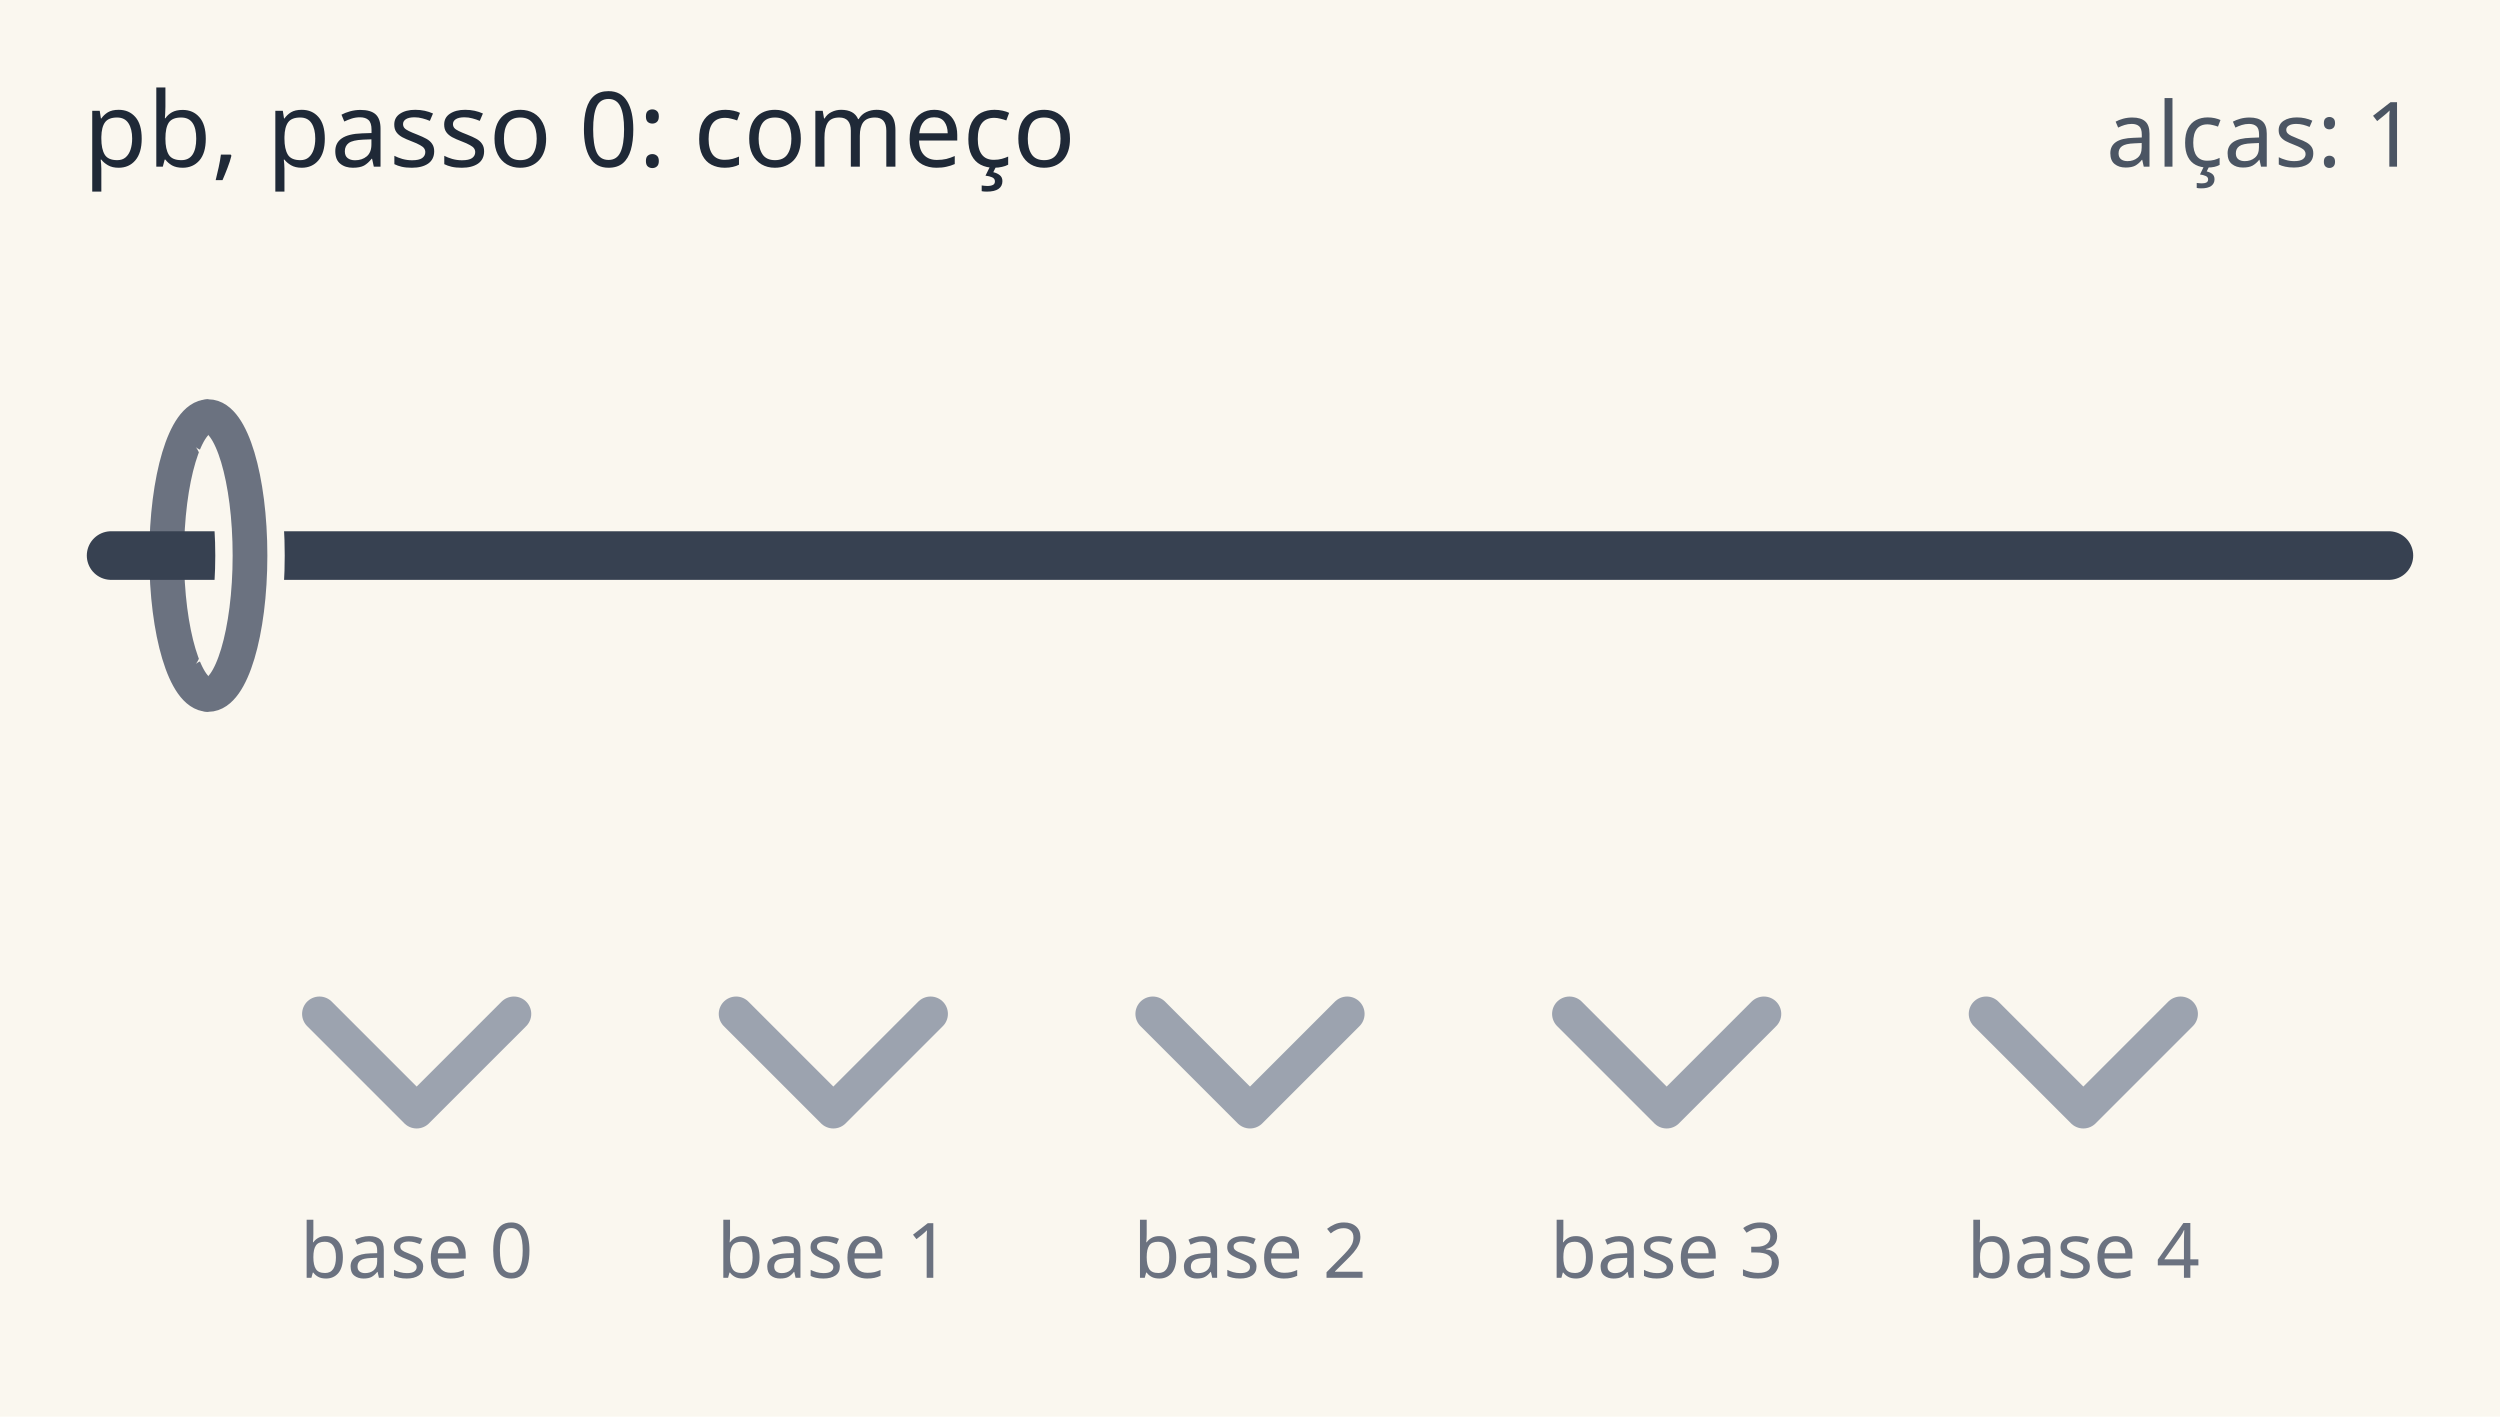
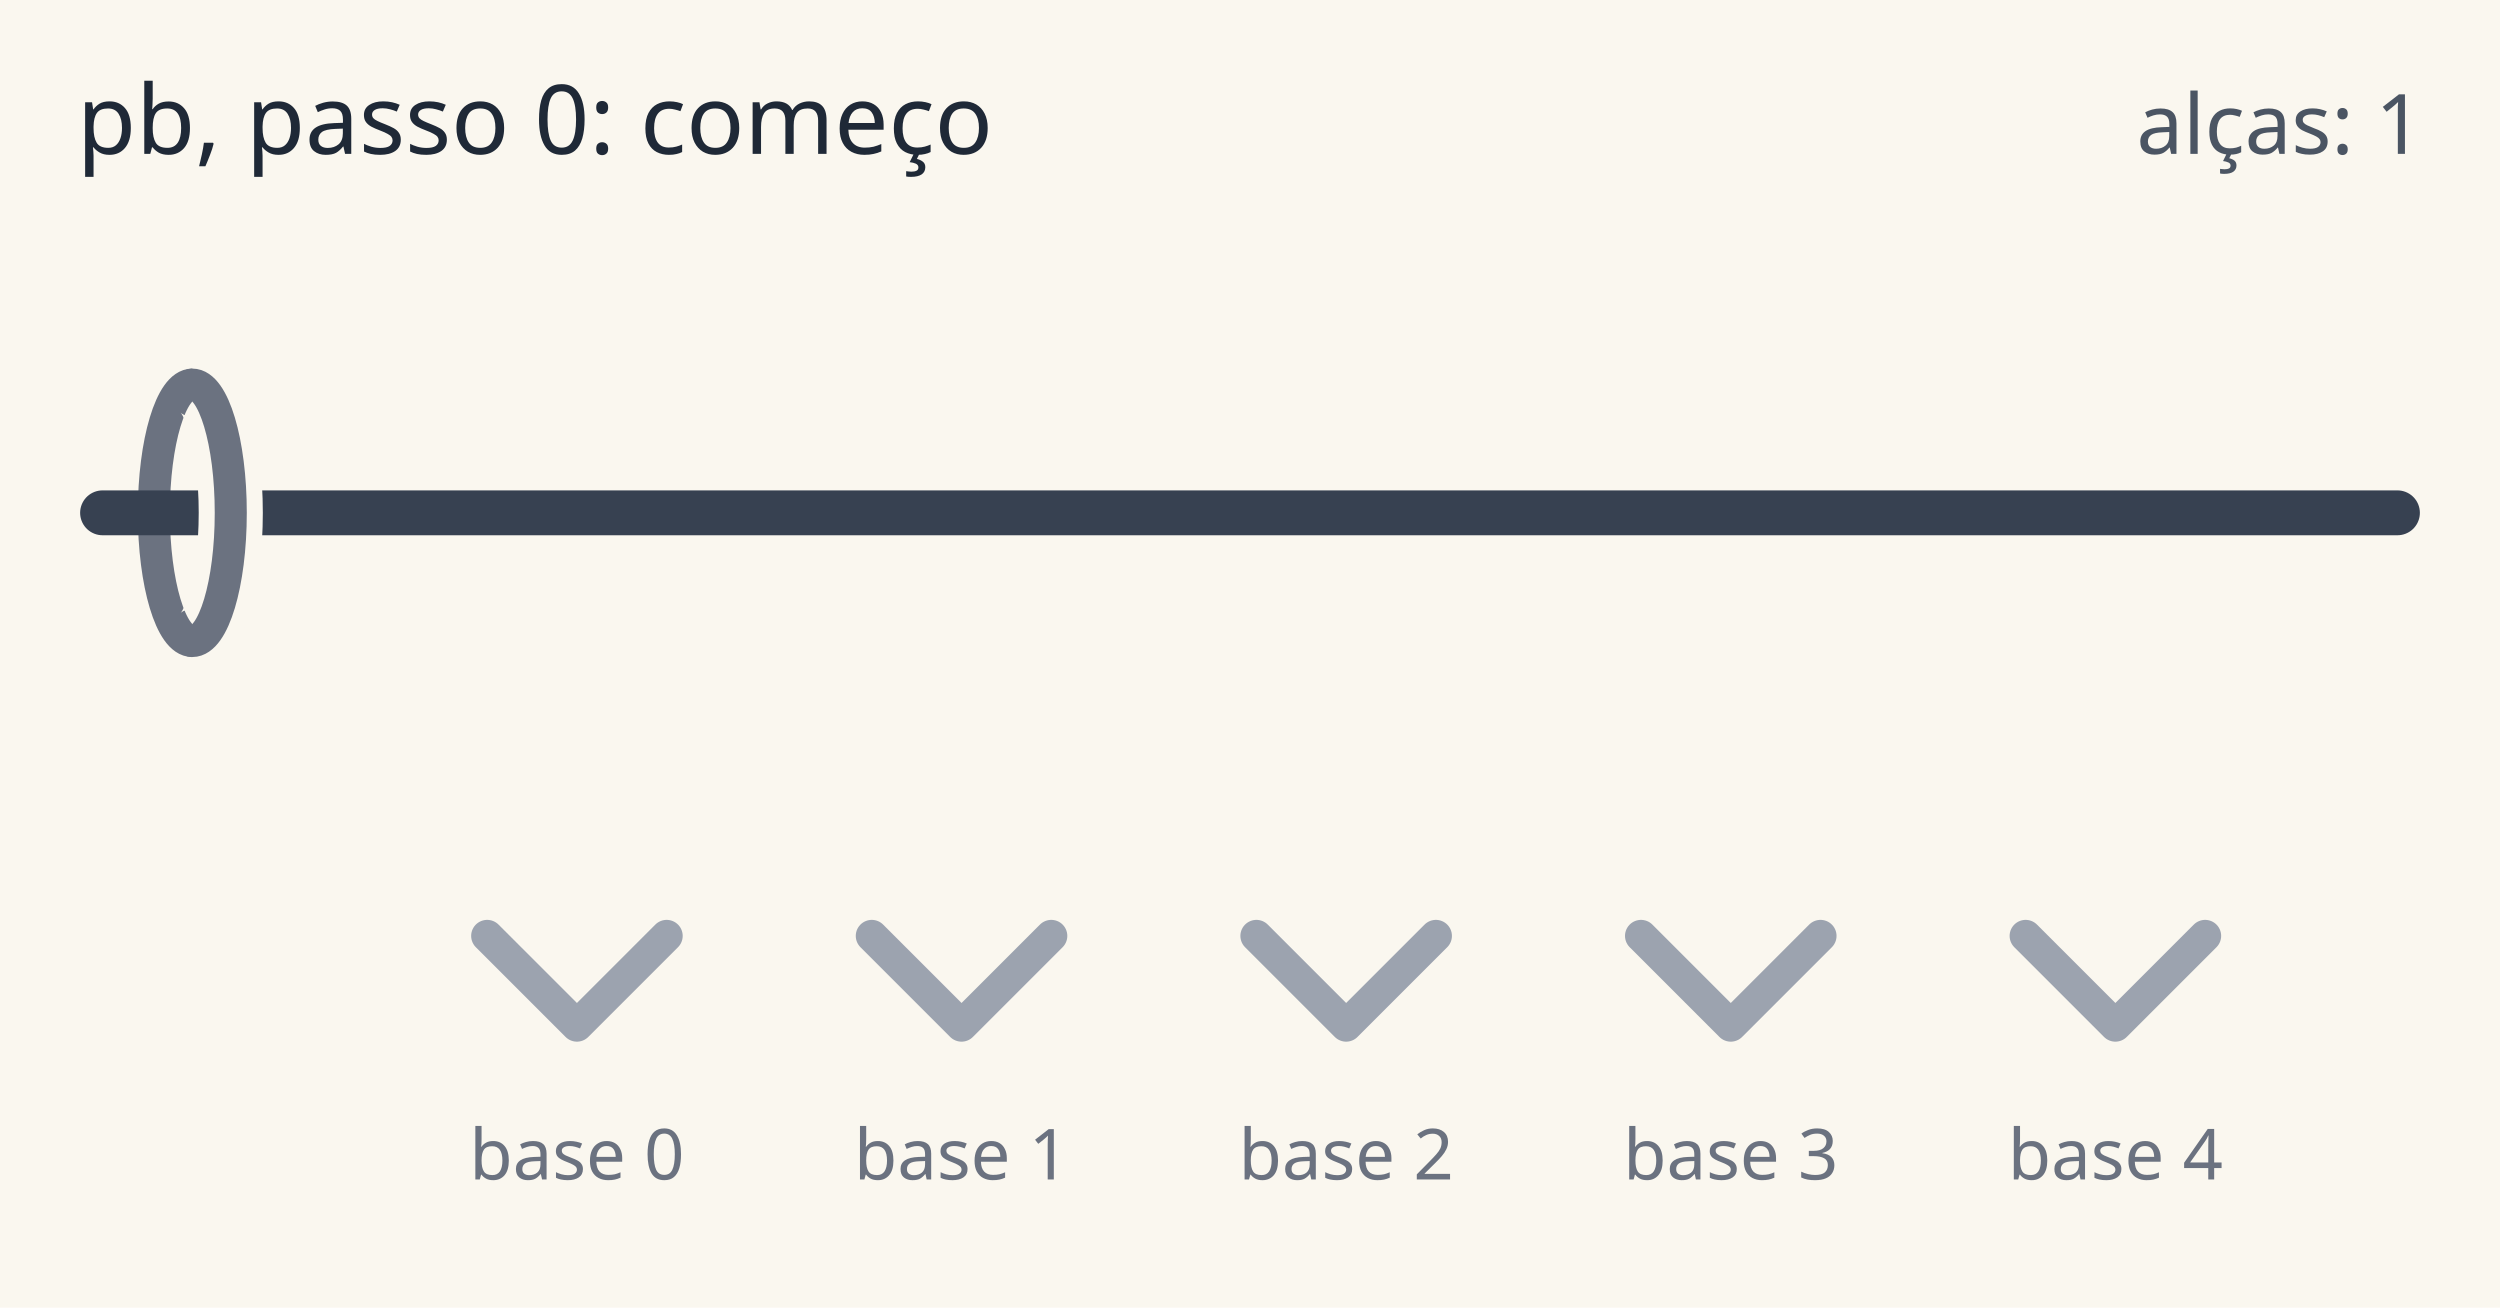
- <svg xmlns="http://www.w3.org/2000/svg" viewBox="0 0 360.0 204.0" width="360.0" height="204.0" font-family="sans-serif">
+ <svg xmlns="http://www.w3.org/2000/svg" viewBox="0 0 390.0 204.0" width="390.0" height="204.0" font-family="sans-serif">
  <rect width="100%" height="100%" fill="#faf7ef" />
  <text x="12" y="24" font-size="15" fill="#1f2937">pb, passo 0: começo</text>
-   <text x="348.0" y="24" font-size="13" text-anchor="end" fill="#4b5563">alças: 1</text>
-   <path data-base-top="0" d="M 46.0 146.0 L 60.0 160.0 L 74.0 146.0" fill="none" stroke="#9ca3af" stroke-width="5" stroke-linecap="round" stroke-linejoin="round" />
-   <text x="60.0" y="184.0" font-size="11" text-anchor="middle" fill="#6b7280">base 0</text>
-   <path data-base-top="1" d="M 106.0 146.0 L 120.0 160.0 L 134.0 146.0" fill="none" stroke="#9ca3af" stroke-width="5" stroke-linecap="round" stroke-linejoin="round" />
-   <text x="120.0" y="184.0" font-size="11" text-anchor="middle" fill="#6b7280">base 1</text>
-   <path data-base-top="2" d="M 166.0 146.0 L 180.0 160.0 L 194.0 146.0" fill="none" stroke="#9ca3af" stroke-width="5" stroke-linecap="round" stroke-linejoin="round" />
-   <text x="180.0" y="184.0" font-size="11" text-anchor="middle" fill="#6b7280">base 2</text>
-   <path data-base-top="3" d="M 226.0 146.0 L 240.0 160.0 L 254.0 146.0" fill="none" stroke="#9ca3af" stroke-width="5" stroke-linecap="round" stroke-linejoin="round" />
-   <text x="240.0" y="184.0" font-size="11" text-anchor="middle" fill="#6b7280">base 3</text>
-   <path data-base-top="4" d="M 286.0 146.0 L 300.0 160.0 L 314.0 146.0" fill="none" stroke="#9ca3af" stroke-width="5" stroke-linecap="round" stroke-linejoin="round" />
-   <text x="300.0" y="184.0" font-size="11" text-anchor="middle" fill="#6b7280">base 4</text>
+   <text x="378.0" y="24" font-size="13" text-anchor="end" fill="#4b5563">alças: 1</text>
+   <path data-base-top="0" d="M 76.0 146.0 L 90.0 160.0 L 104.0 146.0" fill="none" stroke="#9ca3af" stroke-width="5" stroke-linecap="round" stroke-linejoin="round" />
+   <text x="90.0" y="184.0" font-size="11" text-anchor="middle" fill="#6b7280">base 0</text>
+   <path data-base-top="1" d="M 136.0 146.0 L 150.0 160.0 L 164.0 146.0" fill="none" stroke="#9ca3af" stroke-width="5" stroke-linecap="round" stroke-linejoin="round" />
+   <text x="150.0" y="184.0" font-size="11" text-anchor="middle" fill="#6b7280">base 1</text>
+   <path data-base-top="2" d="M 196.0 146.0 L 210.0 160.0 L 224.0 146.0" fill="none" stroke="#9ca3af" stroke-width="5" stroke-linecap="round" stroke-linejoin="round" />
+   <text x="210.0" y="184.0" font-size="11" text-anchor="middle" fill="#6b7280">base 2</text>
+   <path data-base-top="3" d="M 256.0 146.0 L 270.0 160.0 L 284.0 146.0" fill="none" stroke="#9ca3af" stroke-width="5" stroke-linecap="round" stroke-linejoin="round" />
+   <text x="270.0" y="184.0" font-size="11" text-anchor="middle" fill="#6b7280">base 3</text>
+   <path data-base-top="4" d="M 316.0 146.0 L 330.0 160.0 L 344.0 146.0" fill="none" stroke="#9ca3af" stroke-width="5" stroke-linecap="round" stroke-linejoin="round" />
+   <text x="330.0" y="184.0" font-size="11" text-anchor="middle" fill="#6b7280">base 4</text>
  <path data-loop="0" data-kind="initial" data-on-hook="1" data-part="back" d="M 30.0 60.0 A 6 20 0 0 0 30.0 100.0" fill="none" stroke="#6b7280" stroke-width="5" stroke-linecap="round" />
-   <line data-hook="1" x1="16" y1="80" x2="344.0" y2="80" stroke="#374151" stroke-width="7" stroke-linecap="round" />
+   <line data-hook="1" x1="16" y1="80" x2="374.0" y2="80" stroke="#374151" stroke-width="7" stroke-linecap="round" />
  <path d="M 30.0 60.0 A 6 20 0 0 1 30.0 100.0" fill="none" stroke="#faf7ef" stroke-width="10" stroke-linecap="butt" />
  <path data-loop="0" data-kind="initial" data-on-hook="1" data-part="front" d="M 30.0 60.0 A 6 20 0 0 1 30.0 100.0" fill="none" stroke="#6b7280" stroke-width="5" stroke-linecap="round" />
</svg>
